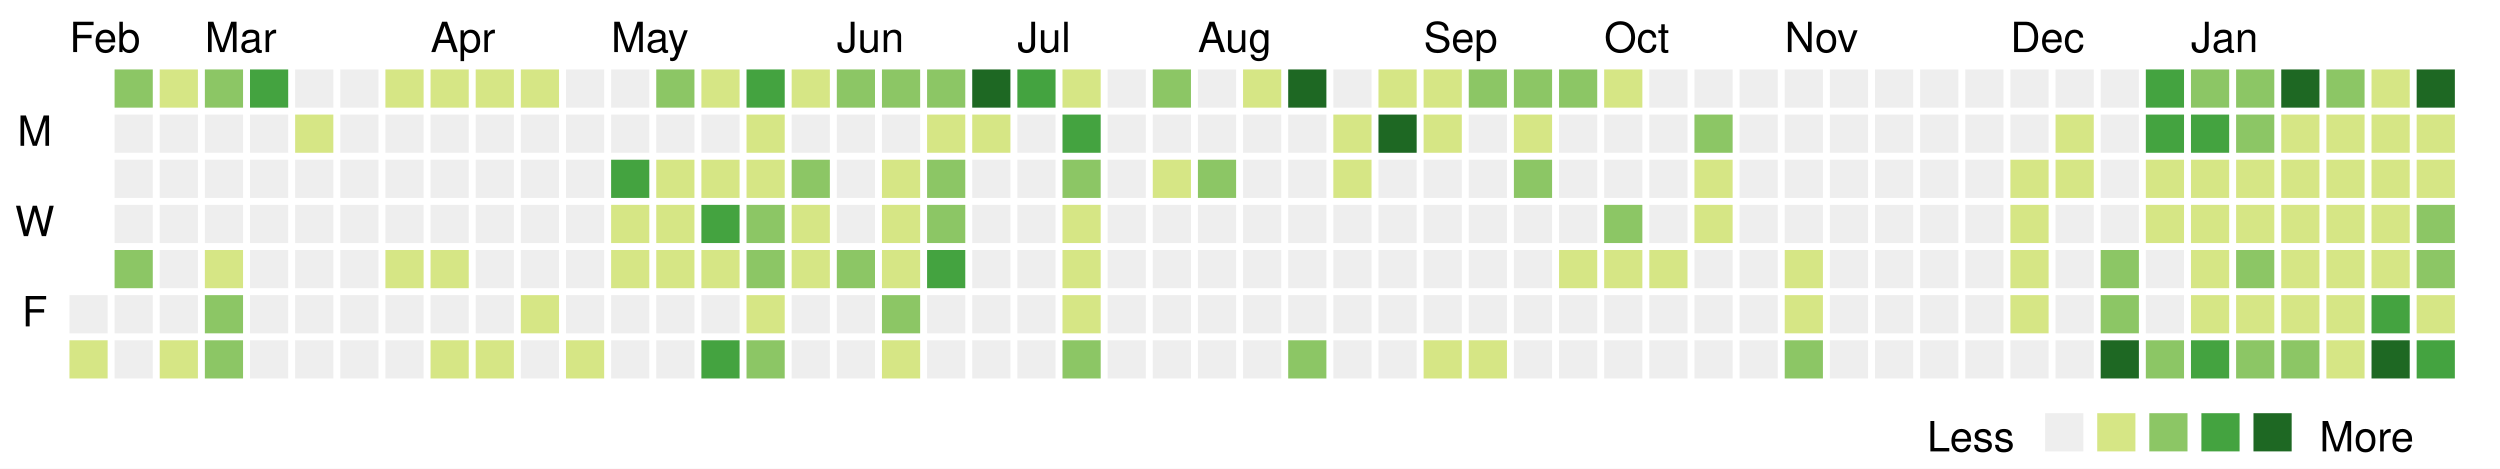
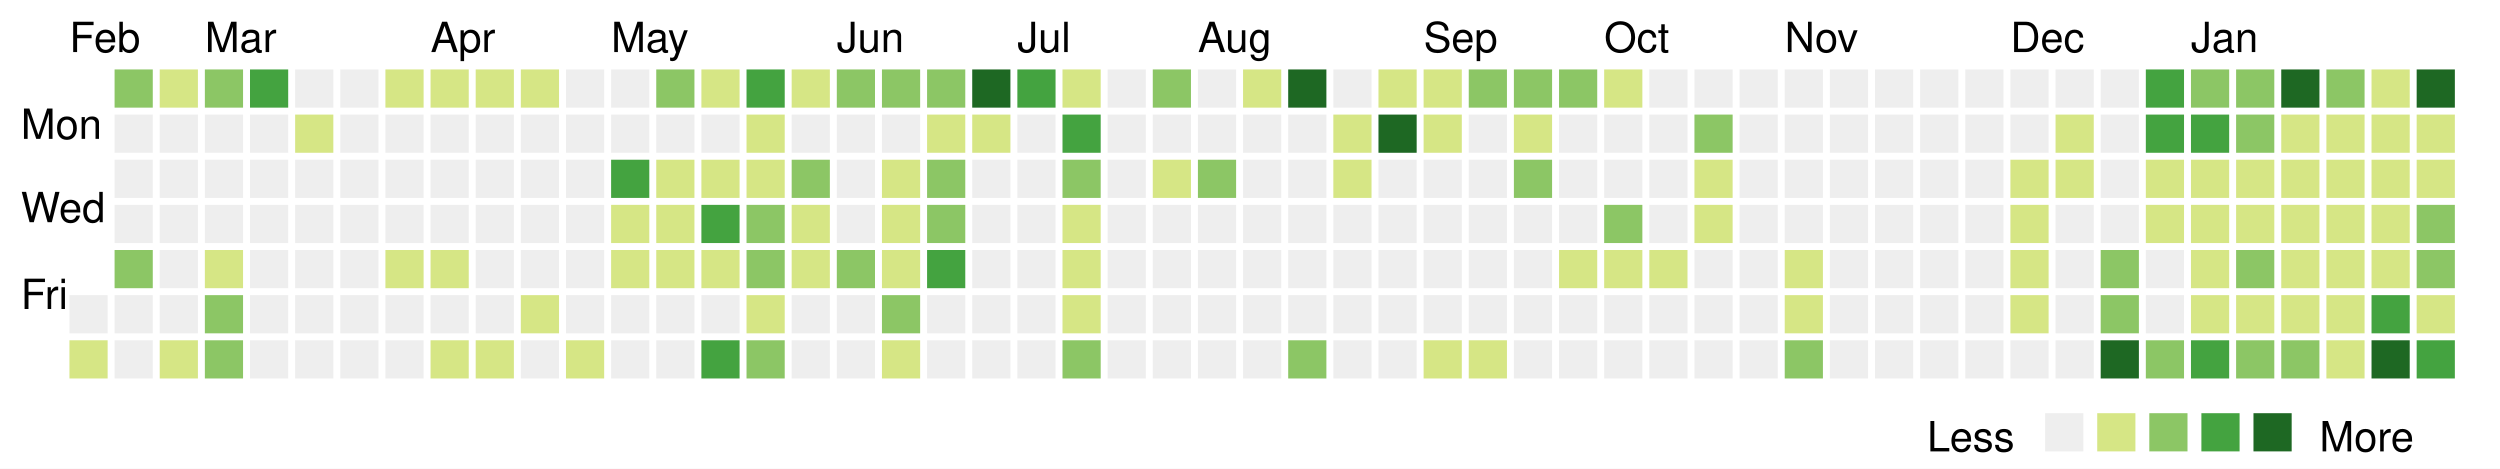
<svg xmlns="http://www.w3.org/2000/svg" width="720" height="135" class="js-calendar-graph-svg">
  <rect x="0" y="0" width="720" height="135" fill="white" stroke="none" />
  <g transform="translate(20, 20)">
    <g transform="translate(0, 0)">
      <rect class="day" width="11" height="11" y="65" fill="#eeeeee" data-count="0" data-date="2015-02-13" />
      <rect class="day" width="11" height="11" y="78" fill="#d6e685" data-count="9" data-date="2015-02-14" />
    </g>
    <g transform="translate(13, 0)">
      <rect class="day" width="11" height="11" y="0" fill="#8cc665" data-count="10" data-date="2015-02-15" />
      <rect class="day" width="11" height="11" y="13" fill="#eeeeee" data-count="0" data-date="2015-02-16" />
      <rect class="day" width="11" height="11" y="26" fill="#eeeeee" data-count="0" data-date="2015-02-17" />
      <rect class="day" width="11" height="11" y="39" fill="#eeeeee" data-count="0" data-date="2015-02-18" />
      <rect class="day" width="11" height="11" y="52" fill="#8cc665" data-count="10" data-date="2015-02-19" />
      <rect class="day" width="11" height="11" y="65" fill="#eeeeee" data-count="0" data-date="2015-02-20" />
      <rect class="day" width="11" height="11" y="78" fill="#eeeeee" data-count="0" data-date="2015-02-21" />
    </g>
    <g transform="translate(26, 0)">
      <rect class="day" width="11" height="11" y="0" fill="#d6e685" data-count="6" data-date="2015-02-22" />
      <rect class="day" width="11" height="11" y="13" fill="#eeeeee" data-count="0" data-date="2015-02-23" />
      <rect class="day" width="11" height="11" y="26" fill="#eeeeee" data-count="0" data-date="2015-02-24" />
      <rect class="day" width="11" height="11" y="39" fill="#eeeeee" data-count="0" data-date="2015-02-25" />
      <rect class="day" width="11" height="11" y="52" fill="#eeeeee" data-count="0" data-date="2015-02-26" />
      <rect class="day" width="11" height="11" y="65" fill="#eeeeee" data-count="0" data-date="2015-02-27" />
      <rect class="day" width="11" height="11" y="78" fill="#d6e685" data-count="5" data-date="2015-02-28" />
    </g>
    <g transform="translate(39, 0)">
      <rect class="day" width="11" height="11" y="0" fill="#8cc665" data-count="16" data-date="2015-03-01" />
      <rect class="day" width="11" height="11" y="13" fill="#eeeeee" data-count="0" data-date="2015-03-02" />
      <rect class="day" width="11" height="11" y="26" fill="#eeeeee" data-count="0" data-date="2015-03-03" />
      <rect class="day" width="11" height="11" y="39" fill="#eeeeee" data-count="0" data-date="2015-03-04" />
      <rect class="day" width="11" height="11" y="52" fill="#d6e685" data-count="5" data-date="2015-03-05" />
      <rect class="day" width="11" height="11" y="65" fill="#8cc665" data-count="11" data-date="2015-03-06" />
      <rect class="day" width="11" height="11" y="78" fill="#8cc665" data-count="11" data-date="2015-03-07" />
    </g>
    <g transform="translate(52, 0)">
      <rect class="day" width="11" height="11" y="0" fill="#44a340" data-count="25" data-date="2015-03-08" />
      <rect class="day" width="11" height="11" y="13" fill="#eeeeee" data-count="0" data-date="2015-03-09" />
      <rect class="day" width="11" height="11" y="26" fill="#eeeeee" data-count="0" data-date="2015-03-10" />
      <rect class="day" width="11" height="11" y="39" fill="#eeeeee" data-count="0" data-date="2015-03-11" />
      <rect class="day" width="11" height="11" y="52" fill="#eeeeee" data-count="0" data-date="2015-03-12" />
      <rect class="day" width="11" height="11" y="65" fill="#eeeeee" data-count="0" data-date="2015-03-13" />
      <rect class="day" width="11" height="11" y="78" fill="#eeeeee" data-count="0" data-date="2015-03-14" />
    </g>
    <g transform="translate(65, 0)">
      <rect class="day" width="11" height="11" y="0" fill="#eeeeee" data-count="0" data-date="2015-03-15" />
      <rect class="day" width="11" height="11" y="13" fill="#d6e685" data-count="1" data-date="2015-03-16" />
      <rect class="day" width="11" height="11" y="26" fill="#eeeeee" data-count="0" data-date="2015-03-17" />
      <rect class="day" width="11" height="11" y="39" fill="#eeeeee" data-count="0" data-date="2015-03-18" />
      <rect class="day" width="11" height="11" y="52" fill="#eeeeee" data-count="0" data-date="2015-03-19" />
      <rect class="day" width="11" height="11" y="65" fill="#eeeeee" data-count="0" data-date="2015-03-20" />
      <rect class="day" width="11" height="11" y="78" fill="#eeeeee" data-count="0" data-date="2015-03-21" />
    </g>
    <g transform="translate(78, 0)">
      <rect class="day" width="11" height="11" y="0" fill="#eeeeee" data-count="0" data-date="2015-03-22" />
      <rect class="day" width="11" height="11" y="13" fill="#eeeeee" data-count="0" data-date="2015-03-23" />
      <rect class="day" width="11" height="11" y="26" fill="#eeeeee" data-count="0" data-date="2015-03-24" />
      <rect class="day" width="11" height="11" y="39" fill="#eeeeee" data-count="0" data-date="2015-03-25" />
      <rect class="day" width="11" height="11" y="52" fill="#eeeeee" data-count="0" data-date="2015-03-26" />
      <rect class="day" width="11" height="11" y="65" fill="#eeeeee" data-count="0" data-date="2015-03-27" />
      <rect class="day" width="11" height="11" y="78" fill="#eeeeee" data-count="0" data-date="2015-03-28" />
    </g>
    <g transform="translate(91, 0)">
      <rect class="day" width="11" height="11" y="0" fill="#d6e685" data-count="1" data-date="2015-03-29" />
      <rect class="day" width="11" height="11" y="13" fill="#eeeeee" data-count="0" data-date="2015-03-30" />
      <rect class="day" width="11" height="11" y="26" fill="#eeeeee" data-count="0" data-date="2015-03-31" />
      <rect class="day" width="11" height="11" y="39" fill="#eeeeee" data-count="0" data-date="2015-04-01" />
      <rect class="day" width="11" height="11" y="52" fill="#d6e685" data-count="1" data-date="2015-04-02" />
      <rect class="day" width="11" height="11" y="65" fill="#eeeeee" data-count="0" data-date="2015-04-03" />
      <rect class="day" width="11" height="11" y="78" fill="#eeeeee" data-count="0" data-date="2015-04-04" />
    </g>
    <g transform="translate(104, 0)">
      <rect class="day" width="11" height="11" y="0" fill="#d6e685" data-count="1" data-date="2015-04-05" />
      <rect class="day" width="11" height="11" y="13" fill="#eeeeee" data-count="0" data-date="2015-04-06" />
      <rect class="day" width="11" height="11" y="26" fill="#eeeeee" data-count="0" data-date="2015-04-07" />
      <rect class="day" width="11" height="11" y="39" fill="#eeeeee" data-count="0" data-date="2015-04-08" />
      <rect class="day" width="11" height="11" y="52" fill="#d6e685" data-count="1" data-date="2015-04-09" />
      <rect class="day" width="11" height="11" y="65" fill="#eeeeee" data-count="0" data-date="2015-04-10" />
      <rect class="day" width="11" height="11" y="78" fill="#d6e685" data-count="7" data-date="2015-04-11" />
    </g>
    <g transform="translate(117, 0)">
      <rect class="day" width="11" height="11" y="0" fill="#d6e685" data-count="4" data-date="2015-04-12" />
      <rect class="day" width="11" height="11" y="13" fill="#eeeeee" data-count="0" data-date="2015-04-13" />
      <rect class="day" width="11" height="11" y="26" fill="#eeeeee" data-count="0" data-date="2015-04-14" />
      <rect class="day" width="11" height="11" y="39" fill="#eeeeee" data-count="0" data-date="2015-04-15" />
      <rect class="day" width="11" height="11" y="52" fill="#eeeeee" data-count="0" data-date="2015-04-16" />
      <rect class="day" width="11" height="11" y="65" fill="#eeeeee" data-count="0" data-date="2015-04-17" />
      <rect class="day" width="11" height="11" y="78" fill="#d6e685" data-count="4" data-date="2015-04-18" />
    </g>
    <g transform="translate(130, 0)">
      <rect class="day" width="11" height="11" y="0" fill="#d6e685" data-count="5" data-date="2015-04-19" />
      <rect class="day" width="11" height="11" y="13" fill="#eeeeee" data-count="0" data-date="2015-04-20" />
      <rect class="day" width="11" height="11" y="26" fill="#eeeeee" data-count="0" data-date="2015-04-21" />
      <rect class="day" width="11" height="11" y="39" fill="#eeeeee" data-count="0" data-date="2015-04-22" />
      <rect class="day" width="11" height="11" y="52" fill="#eeeeee" data-count="0" data-date="2015-04-23" />
      <rect class="day" width="11" height="11" y="65" fill="#d6e685" data-count="1" data-date="2015-04-24" />
      <rect class="day" width="11" height="11" y="78" fill="#eeeeee" data-count="0" data-date="2015-04-25" />
    </g>
    <g transform="translate(143, 0)">
      <rect class="day" width="11" height="11" y="0" fill="#eeeeee" data-count="0" data-date="2015-04-26" />
      <rect class="day" width="11" height="11" y="13" fill="#eeeeee" data-count="0" data-date="2015-04-27" />
      <rect class="day" width="11" height="11" y="26" fill="#eeeeee" data-count="0" data-date="2015-04-28" />
      <rect class="day" width="11" height="11" y="39" fill="#eeeeee" data-count="0" data-date="2015-04-29" />
      <rect class="day" width="11" height="11" y="52" fill="#eeeeee" data-count="0" data-date="2015-04-30" />
      <rect class="day" width="11" height="11" y="65" fill="#eeeeee" data-count="0" data-date="2015-05-01" />
      <rect class="day" width="11" height="11" y="78" fill="#d6e685" data-count="1" data-date="2015-05-02" />
    </g>
    <g transform="translate(156, 0)">
      <rect class="day" width="11" height="11" y="0" fill="#eeeeee" data-count="0" data-date="2015-05-03" />
      <rect class="day" width="11" height="11" y="13" fill="#eeeeee" data-count="0" data-date="2015-05-04" />
      <rect class="day" width="11" height="11" y="26" fill="#44a340" data-count="20" data-date="2015-05-05" />
      <rect class="day" width="11" height="11" y="39" fill="#d6e685" data-count="7" data-date="2015-05-06" />
      <rect class="day" width="11" height="11" y="52" fill="#d6e685" data-count="8" data-date="2015-05-07" />
      <rect class="day" width="11" height="11" y="65" fill="#eeeeee" data-count="0" data-date="2015-05-08" />
      <rect class="day" width="11" height="11" y="78" fill="#eeeeee" data-count="0" data-date="2015-05-09" />
    </g>
    <g transform="translate(169, 0)">
      <rect class="day" width="11" height="11" y="0" fill="#8cc665" data-count="10" data-date="2015-05-10" />
      <rect class="day" width="11" height="11" y="13" fill="#eeeeee" data-count="0" data-date="2015-05-11" />
      <rect class="day" width="11" height="11" y="26" fill="#d6e685" data-count="1" data-date="2015-05-12" />
      <rect class="day" width="11" height="11" y="39" fill="#d6e685" data-count="6" data-date="2015-05-13" />
      <rect class="day" width="11" height="11" y="52" fill="#d6e685" data-count="9" data-date="2015-05-14" />
      <rect class="day" width="11" height="11" y="65" fill="#eeeeee" data-count="0" data-date="2015-05-15" />
      <rect class="day" width="11" height="11" y="78" fill="#eeeeee" data-count="0" data-date="2015-05-16" />
    </g>
    <g transform="translate(182, 0)">
      <rect class="day" width="11" height="11" y="0" fill="#d6e685" data-count="1" data-date="2015-05-17" />
      <rect class="day" width="11" height="11" y="13" fill="#eeeeee" data-count="0" data-date="2015-05-18" />
      <rect class="day" width="11" height="11" y="26" fill="#d6e685" data-count="1" data-date="2015-05-19" />
      <rect class="day" width="11" height="11" y="39" fill="#44a340" data-count="22" data-date="2015-05-20" />
      <rect class="day" width="11" height="11" y="52" fill="#d6e685" data-count="9" data-date="2015-05-21" />
      <rect class="day" width="11" height="11" y="65" fill="#eeeeee" data-count="0" data-date="2015-05-22" />
      <rect class="day" width="11" height="11" y="78" fill="#44a340" data-count="19" data-date="2015-05-23" />
    </g>
    <g transform="translate(195, 0)">
      <rect class="day" width="11" height="11" y="0" fill="#44a340" data-count="27" data-date="2015-05-24" />
      <rect class="day" width="11" height="11" y="13" fill="#d6e685" data-count="8" data-date="2015-05-25" />
      <rect class="day" width="11" height="11" y="26" fill="#d6e685" data-count="7" data-date="2015-05-26" />
      <rect class="day" width="11" height="11" y="39" fill="#8cc665" data-count="14" data-date="2015-05-27" />
      <rect class="day" width="11" height="11" y="52" fill="#8cc665" data-count="18" data-date="2015-05-28" />
      <rect class="day" width="11" height="11" y="65" fill="#d6e685" data-count="6" data-date="2015-05-29" />
      <rect class="day" width="11" height="11" y="78" fill="#8cc665" data-count="14" data-date="2015-05-30" />
    </g>
    <g transform="translate(208, 0)">
      <rect class="day" width="11" height="11" y="0" fill="#d6e685" data-count="4" data-date="2015-05-31" />
      <rect class="day" width="11" height="11" y="13" fill="#eeeeee" data-count="0" data-date="2015-06-01" />
      <rect class="day" width="11" height="11" y="26" fill="#8cc665" data-count="18" data-date="2015-06-02" />
      <rect class="day" width="11" height="11" y="39" fill="#d6e685" data-count="4" data-date="2015-06-03" />
      <rect class="day" width="11" height="11" y="52" fill="#d6e685" data-count="1" data-date="2015-06-04" />
      <rect class="day" width="11" height="11" y="65" fill="#eeeeee" data-count="0" data-date="2015-06-05" />
      <rect class="day" width="11" height="11" y="78" fill="#eeeeee" data-count="0" data-date="2015-06-06" />
    </g>
    <g transform="translate(221, 0)">
      <rect class="day" width="11" height="11" y="0" fill="#8cc665" data-count="16" data-date="2015-06-07" />
      <rect class="day" width="11" height="11" y="13" fill="#eeeeee" data-count="0" data-date="2015-06-08" />
      <rect class="day" width="11" height="11" y="26" fill="#eeeeee" data-count="0" data-date="2015-06-09" />
      <rect class="day" width="11" height="11" y="39" fill="#eeeeee" data-count="0" data-date="2015-06-10" />
      <rect class="day" width="11" height="11" y="52" fill="#8cc665" data-count="10" data-date="2015-06-11" />
      <rect class="day" width="11" height="11" y="65" fill="#eeeeee" data-count="0" data-date="2015-06-12" />
      <rect class="day" width="11" height="11" y="78" fill="#eeeeee" data-count="0" data-date="2015-06-13" />
    </g>
    <g transform="translate(234, 0)">
      <rect class="day" width="11" height="11" y="0" fill="#8cc665" data-count="13" data-date="2015-06-14" />
      <rect class="day" width="11" height="11" y="13" fill="#eeeeee" data-count="0" data-date="2015-06-15" />
      <rect class="day" width="11" height="11" y="26" fill="#d6e685" data-count="3" data-date="2015-06-16" />
      <rect class="day" width="11" height="11" y="39" fill="#d6e685" data-count="7" data-date="2015-06-17" />
      <rect class="day" width="11" height="11" y="52" fill="#d6e685" data-count="8" data-date="2015-06-18" />
      <rect class="day" width="11" height="11" y="65" fill="#8cc665" data-count="17" data-date="2015-06-19" />
      <rect class="day" width="11" height="11" y="78" fill="#d6e685" data-count="8" data-date="2015-06-20" />
    </g>
    <g transform="translate(247, 0)">
      <rect class="day" width="11" height="11" y="0" fill="#8cc665" data-count="12" data-date="2015-06-21" />
      <rect class="day" width="11" height="11" y="13" fill="#d6e685" data-count="9" data-date="2015-06-22" />
      <rect class="day" width="11" height="11" y="26" fill="#8cc665" data-count="10" data-date="2015-06-23" />
      <rect class="day" width="11" height="11" y="39" fill="#8cc665" data-count="13" data-date="2015-06-24" />
      <rect class="day" width="11" height="11" y="52" fill="#44a340" data-count="20" data-date="2015-06-25" />
      <rect class="day" width="11" height="11" y="65" fill="#eeeeee" data-count="0" data-date="2015-06-26" />
      <rect class="day" width="11" height="11" y="78" fill="#eeeeee" data-count="0" data-date="2015-06-27" />
    </g>
    <g transform="translate(260, 0)">
      <rect class="day" width="11" height="11" y="0" fill="#1e6823" data-count="39" data-date="2015-06-28" />
      <rect class="day" width="11" height="11" y="13" fill="#d6e685" data-count="4" data-date="2015-06-29" />
      <rect class="day" width="11" height="11" y="26" fill="#eeeeee" data-count="0" data-date="2015-06-30" />
      <rect class="day" width="11" height="11" y="39" fill="#eeeeee" data-count="0" data-date="2015-07-01" />
      <rect class="day" width="11" height="11" y="52" fill="#eeeeee" data-count="0" data-date="2015-07-02" />
      <rect class="day" width="11" height="11" y="65" fill="#eeeeee" data-count="0" data-date="2015-07-03" />
      <rect class="day" width="11" height="11" y="78" fill="#eeeeee" data-count="0" data-date="2015-07-04" />
    </g>
    <g transform="translate(273, 0)">
      <rect class="day" width="11" height="11" y="0" fill="#44a340" data-count="22" data-date="2015-07-05" />
      <rect class="day" width="11" height="11" y="13" fill="#eeeeee" data-count="0" data-date="2015-07-06" />
      <rect class="day" width="11" height="11" y="26" fill="#eeeeee" data-count="0" data-date="2015-07-07" />
      <rect class="day" width="11" height="11" y="39" fill="#eeeeee" data-count="0" data-date="2015-07-08" />
      <rect class="day" width="11" height="11" y="52" fill="#eeeeee" data-count="0" data-date="2015-07-09" />
      <rect class="day" width="11" height="11" y="65" fill="#eeeeee" data-count="0" data-date="2015-07-10" />
      <rect class="day" width="11" height="11" y="78" fill="#eeeeee" data-count="0" data-date="2015-07-11" />
    </g>
    <g transform="translate(286, 0)">
      <rect class="day" width="11" height="11" y="0" fill="#d6e685" data-count="5" data-date="2015-07-12" />
      <rect class="day" width="11" height="11" y="13" fill="#44a340" data-count="26" data-date="2015-07-13" />
      <rect class="day" width="11" height="11" y="26" fill="#8cc665" data-count="15" data-date="2015-07-14" />
      <rect class="day" width="11" height="11" y="39" fill="#d6e685" data-count="3" data-date="2015-07-15" />
      <rect class="day" width="11" height="11" y="52" fill="#d6e685" data-count="4" data-date="2015-07-16" />
      <rect class="day" width="11" height="11" y="65" fill="#d6e685" data-count="4" data-date="2015-07-17" />
      <rect class="day" width="11" height="11" y="78" fill="#8cc665" data-count="10" data-date="2015-07-18" />
    </g>
    <g transform="translate(299, 0)">
      <rect class="day" width="11" height="11" y="0" fill="#eeeeee" data-count="0" data-date="2015-07-19" />
      <rect class="day" width="11" height="11" y="13" fill="#eeeeee" data-count="0" data-date="2015-07-20" />
      <rect class="day" width="11" height="11" y="26" fill="#eeeeee" data-count="0" data-date="2015-07-21" />
      <rect class="day" width="11" height="11" y="39" fill="#eeeeee" data-count="0" data-date="2015-07-22" />
      <rect class="day" width="11" height="11" y="52" fill="#eeeeee" data-count="0" data-date="2015-07-23" />
      <rect class="day" width="11" height="11" y="65" fill="#eeeeee" data-count="0" data-date="2015-07-24" />
      <rect class="day" width="11" height="11" y="78" fill="#eeeeee" data-count="0" data-date="2015-07-25" />
    </g>
    <g transform="translate(312, 0)">
      <rect class="day" width="11" height="11" y="0" fill="#8cc665" data-count="11" data-date="2015-07-26" />
      <rect class="day" width="11" height="11" y="13" fill="#eeeeee" data-count="0" data-date="2015-07-27" />
      <rect class="day" width="11" height="11" y="26" fill="#d6e685" data-count="4" data-date="2015-07-28" />
      <rect class="day" width="11" height="11" y="39" fill="#eeeeee" data-count="0" data-date="2015-07-29" />
      <rect class="day" width="11" height="11" y="52" fill="#eeeeee" data-count="0" data-date="2015-07-30" />
      <rect class="day" width="11" height="11" y="65" fill="#eeeeee" data-count="0" data-date="2015-07-31" />
      <rect class="day" width="11" height="11" y="78" fill="#eeeeee" data-count="0" data-date="2015-08-01" />
    </g>
    <g transform="translate(325, 0)">
      <rect class="day" width="11" height="11" y="0" fill="#eeeeee" data-count="0" data-date="2015-08-02" />
      <rect class="day" width="11" height="11" y="13" fill="#eeeeee" data-count="0" data-date="2015-08-03" />
      <rect class="day" width="11" height="11" y="26" fill="#8cc665" data-count="11" data-date="2015-08-04" />
      <rect class="day" width="11" height="11" y="39" fill="#eeeeee" data-count="0" data-date="2015-08-05" />
      <rect class="day" width="11" height="11" y="52" fill="#eeeeee" data-count="0" data-date="2015-08-06" />
      <rect class="day" width="11" height="11" y="65" fill="#eeeeee" data-count="0" data-date="2015-08-07" />
      <rect class="day" width="11" height="11" y="78" fill="#eeeeee" data-count="0" data-date="2015-08-08" />
    </g>
    <g transform="translate(338, 0)">
      <rect class="day" width="11" height="11" y="0" fill="#d6e685" data-count="8" data-date="2015-08-09" />
      <rect class="day" width="11" height="11" y="13" fill="#eeeeee" data-count="0" data-date="2015-08-10" />
      <rect class="day" width="11" height="11" y="26" fill="#eeeeee" data-count="0" data-date="2015-08-11" />
      <rect class="day" width="11" height="11" y="39" fill="#eeeeee" data-count="0" data-date="2015-08-12" />
      <rect class="day" width="11" height="11" y="52" fill="#eeeeee" data-count="0" data-date="2015-08-13" />
      <rect class="day" width="11" height="11" y="65" fill="#eeeeee" data-count="0" data-date="2015-08-14" />
      <rect class="day" width="11" height="11" y="78" fill="#eeeeee" data-count="0" data-date="2015-08-15" />
    </g>
    <g transform="translate(351, 0)">
      <rect class="day" width="11" height="11" y="0" fill="#1e6823" data-count="34" data-date="2015-08-16" />
      <rect class="day" width="11" height="11" y="13" fill="#eeeeee" data-count="0" data-date="2015-08-17" />
      <rect class="day" width="11" height="11" y="26" fill="#eeeeee" data-count="0" data-date="2015-08-18" />
      <rect class="day" width="11" height="11" y="39" fill="#eeeeee" data-count="0" data-date="2015-08-19" />
      <rect class="day" width="11" height="11" y="52" fill="#eeeeee" data-count="0" data-date="2015-08-20" />
      <rect class="day" width="11" height="11" y="65" fill="#eeeeee" data-count="0" data-date="2015-08-21" />
      <rect class="day" width="11" height="11" y="78" fill="#8cc665" data-count="14" data-date="2015-08-22" />
    </g>
    <g transform="translate(364, 0)">
      <rect class="day" width="11" height="11" y="0" fill="#eeeeee" data-count="0" data-date="2015-08-23" />
      <rect class="day" width="11" height="11" y="13" fill="#d6e685" data-count="3" data-date="2015-08-24" />
      <rect class="day" width="11" height="11" y="26" fill="#d6e685" data-count="6" data-date="2015-08-25" />
      <rect class="day" width="11" height="11" y="39" fill="#eeeeee" data-count="0" data-date="2015-08-26" />
      <rect class="day" width="11" height="11" y="52" fill="#eeeeee" data-count="0" data-date="2015-08-27" />
      <rect class="day" width="11" height="11" y="65" fill="#eeeeee" data-count="0" data-date="2015-08-28" />
      <rect class="day" width="11" height="11" y="78" fill="#eeeeee" data-count="0" data-date="2015-08-29" />
    </g>
    <g transform="translate(377, 0)">
      <rect class="day" width="11" height="11" y="0" fill="#d6e685" data-count="5" data-date="2015-08-30" />
      <rect class="day" width="11" height="11" y="13" fill="#1e6823" data-count="38" data-date="2015-08-31" />
      <rect class="day" width="11" height="11" y="26" fill="#eeeeee" data-count="0" data-date="2015-09-01" />
      <rect class="day" width="11" height="11" y="39" fill="#eeeeee" data-count="0" data-date="2015-09-02" />
      <rect class="day" width="11" height="11" y="52" fill="#eeeeee" data-count="0" data-date="2015-09-03" />
      <rect class="day" width="11" height="11" y="65" fill="#eeeeee" data-count="0" data-date="2015-09-04" />
      <rect class="day" width="11" height="11" y="78" fill="#eeeeee" data-count="0" data-date="2015-09-05" />
    </g>
    <g transform="translate(390, 0)">
      <rect class="day" width="11" height="11" y="0" fill="#d6e685" data-count="7" data-date="2015-09-06" />
      <rect class="day" width="11" height="11" y="13" fill="#d6e685" data-count="2" data-date="2015-09-07" />
      <rect class="day" width="11" height="11" y="26" fill="#eeeeee" data-count="0" data-date="2015-09-08" />
      <rect class="day" width="11" height="11" y="39" fill="#eeeeee" data-count="0" data-date="2015-09-09" />
      <rect class="day" width="11" height="11" y="52" fill="#eeeeee" data-count="0" data-date="2015-09-10" />
      <rect class="day" width="11" height="11" y="65" fill="#eeeeee" data-count="0" data-date="2015-09-11" />
      <rect class="day" width="11" height="11" y="78" fill="#d6e685" data-count="7" data-date="2015-09-12" />
    </g>
    <g transform="translate(403, 0)">
      <rect class="day" width="11" height="11" y="0" fill="#8cc665" data-count="13" data-date="2015-09-13" />
      <rect class="day" width="11" height="11" y="13" fill="#eeeeee" data-count="0" data-date="2015-09-14" />
      <rect class="day" width="11" height="11" y="26" fill="#eeeeee" data-count="0" data-date="2015-09-15" />
      <rect class="day" width="11" height="11" y="39" fill="#eeeeee" data-count="0" data-date="2015-09-16" />
      <rect class="day" width="11" height="11" y="52" fill="#eeeeee" data-count="0" data-date="2015-09-17" />
      <rect class="day" width="11" height="11" y="65" fill="#eeeeee" data-count="0" data-date="2015-09-18" />
      <rect class="day" width="11" height="11" y="78" fill="#d6e685" data-count="6" data-date="2015-09-19" />
    </g>
    <g transform="translate(416, 0)">
      <rect class="day" width="11" height="11" y="0" fill="#8cc665" data-count="13" data-date="2015-09-20" />
      <rect class="day" width="11" height="11" y="13" fill="#d6e685" data-count="9" data-date="2015-09-21" />
      <rect class="day" width="11" height="11" y="26" fill="#8cc665" data-count="15" data-date="2015-09-22" />
      <rect class="day" width="11" height="11" y="39" fill="#eeeeee" data-count="0" data-date="2015-09-23" />
      <rect class="day" width="11" height="11" y="52" fill="#eeeeee" data-count="0" data-date="2015-09-24" />
      <rect class="day" width="11" height="11" y="65" fill="#eeeeee" data-count="0" data-date="2015-09-25" />
      <rect class="day" width="11" height="11" y="78" fill="#eeeeee" data-count="0" data-date="2015-09-26" />
    </g>
    <g transform="translate(429, 0)">
      <rect class="day" width="11" height="11" y="0" fill="#8cc665" data-count="10" data-date="2015-09-27" />
      <rect class="day" width="11" height="11" y="13" fill="#eeeeee" data-count="0" data-date="2015-09-28" />
      <rect class="day" width="11" height="11" y="26" fill="#eeeeee" data-count="0" data-date="2015-09-29" />
      <rect class="day" width="11" height="11" y="39" fill="#eeeeee" data-count="0" data-date="2015-09-30" />
      <rect class="day" width="11" height="11" y="52" fill="#d6e685" data-count="1" data-date="2015-10-01" />
      <rect class="day" width="11" height="11" y="65" fill="#eeeeee" data-count="0" data-date="2015-10-02" />
      <rect class="day" width="11" height="11" y="78" fill="#eeeeee" data-count="0" data-date="2015-10-03" />
    </g>
    <g transform="translate(442, 0)">
      <rect class="day" width="11" height="11" y="0" fill="#d6e685" data-count="2" data-date="2015-10-04" />
      <rect class="day" width="11" height="11" y="13" fill="#eeeeee" data-count="0" data-date="2015-10-05" />
      <rect class="day" width="11" height="11" y="26" fill="#eeeeee" data-count="0" data-date="2015-10-06" />
      <rect class="day" width="11" height="11" y="39" fill="#8cc665" data-count="13" data-date="2015-10-07" />
      <rect class="day" width="11" height="11" y="52" fill="#d6e685" data-count="4" data-date="2015-10-08" />
      <rect class="day" width="11" height="11" y="65" fill="#eeeeee" data-count="0" data-date="2015-10-09" />
      <rect class="day" width="11" height="11" y="78" fill="#eeeeee" data-count="0" data-date="2015-10-10" />
    </g>
    <g transform="translate(455, 0)">
      <rect class="day" width="11" height="11" y="0" fill="#eeeeee" data-count="0" data-date="2015-10-11" />
      <rect class="day" width="11" height="11" y="13" fill="#eeeeee" data-count="0" data-date="2015-10-12" />
      <rect class="day" width="11" height="11" y="26" fill="#eeeeee" data-count="0" data-date="2015-10-13" />
      <rect class="day" width="11" height="11" y="39" fill="#eeeeee" data-count="0" data-date="2015-10-14" />
      <rect class="day" width="11" height="11" y="52" fill="#d6e685" data-count="1" data-date="2015-10-15" />
      <rect class="day" width="11" height="11" y="65" fill="#eeeeee" data-count="0" data-date="2015-10-16" />
      <rect class="day" width="11" height="11" y="78" fill="#eeeeee" data-count="0" data-date="2015-10-17" />
    </g>
    <g transform="translate(468, 0)">
      <rect class="day" width="11" height="11" y="0" fill="#eeeeee" data-count="0" data-date="2015-10-18" />
      <rect class="day" width="11" height="11" y="13" fill="#8cc665" data-count="10" data-date="2015-10-19" />
      <rect class="day" width="11" height="11" y="26" fill="#d6e685" data-count="3" data-date="2015-10-20" />
      <rect class="day" width="11" height="11" y="39" fill="#d6e685" data-count="4" data-date="2015-10-21" />
      <rect class="day" width="11" height="11" y="52" fill="#eeeeee" data-count="0" data-date="2015-10-22" />
      <rect class="day" width="11" height="11" y="65" fill="#eeeeee" data-count="0" data-date="2015-10-23" />
      <rect class="day" width="11" height="11" y="78" fill="#eeeeee" data-count="0" data-date="2015-10-24" />
    </g>
    <g transform="translate(481, 0)">
      <rect class="day" width="11" height="11" y="0" fill="#eeeeee" data-count="0" data-date="2015-10-25" />
      <rect class="day" width="11" height="11" y="13" fill="#eeeeee" data-count="0" data-date="2015-10-26" />
      <rect class="day" width="11" height="11" y="26" fill="#eeeeee" data-count="0" data-date="2015-10-27" />
      <rect class="day" width="11" height="11" y="39" fill="#eeeeee" data-count="0" data-date="2015-10-28" />
      <rect class="day" width="11" height="11" y="52" fill="#eeeeee" data-count="0" data-date="2015-10-29" />
      <rect class="day" width="11" height="11" y="65" fill="#eeeeee" data-count="0" data-date="2015-10-30" />
      <rect class="day" width="11" height="11" y="78" fill="#eeeeee" data-count="0" data-date="2015-10-31" />
    </g>
    <g transform="translate(494, 0)">
      <rect class="day" width="11" height="11" y="0" fill="#eeeeee" data-count="0" data-date="2015-11-01" />
      <rect class="day" width="11" height="11" y="13" fill="#eeeeee" data-count="0" data-date="2015-11-02" />
      <rect class="day" width="11" height="11" y="26" fill="#eeeeee" data-count="0" data-date="2015-11-03" />
      <rect class="day" width="11" height="11" y="39" fill="#eeeeee" data-count="0" data-date="2015-11-04" />
      <rect class="day" width="11" height="11" y="52" fill="#d6e685" data-count="4" data-date="2015-11-05" />
      <rect class="day" width="11" height="11" y="65" fill="#d6e685" data-count="9" data-date="2015-11-06" />
      <rect class="day" width="11" height="11" y="78" fill="#8cc665" data-count="10" data-date="2015-11-07" />
    </g>
    <g transform="translate(507, 0)">
      <rect class="day" width="11" height="11" y="0" fill="#eeeeee" data-count="0" data-date="2015-11-08" />
      <rect class="day" width="11" height="11" y="13" fill="#eeeeee" data-count="0" data-date="2015-11-09" />
      <rect class="day" width="11" height="11" y="26" fill="#eeeeee" data-count="0" data-date="2015-11-10" />
      <rect class="day" width="11" height="11" y="39" fill="#eeeeee" data-count="0" data-date="2015-11-11" />
      <rect class="day" width="11" height="11" y="52" fill="#eeeeee" data-count="0" data-date="2015-11-12" />
      <rect class="day" width="11" height="11" y="65" fill="#eeeeee" data-count="0" data-date="2015-11-13" />
      <rect class="day" width="11" height="11" y="78" fill="#eeeeee" data-count="0" data-date="2015-11-14" />
    </g>
    <g transform="translate(520, 0)">
      <rect class="day" width="11" height="11" y="0" fill="#eeeeee" data-count="0" data-date="2015-11-15" />
      <rect class="day" width="11" height="11" y="13" fill="#eeeeee" data-count="0" data-date="2015-11-16" />
      <rect class="day" width="11" height="11" y="26" fill="#eeeeee" data-count="0" data-date="2015-11-17" />
      <rect class="day" width="11" height="11" y="39" fill="#eeeeee" data-count="0" data-date="2015-11-18" />
      <rect class="day" width="11" height="11" y="52" fill="#eeeeee" data-count="0" data-date="2015-11-19" />
      <rect class="day" width="11" height="11" y="65" fill="#eeeeee" data-count="0" data-date="2015-11-20" />
      <rect class="day" width="11" height="11" y="78" fill="#eeeeee" data-count="0" data-date="2015-11-21" />
    </g>
    <g transform="translate(533, 0)">
      <rect class="day" width="11" height="11" y="0" fill="#eeeeee" data-count="0" data-date="2015-11-22" />
      <rect class="day" width="11" height="11" y="13" fill="#eeeeee" data-count="0" data-date="2015-11-23" />
      <rect class="day" width="11" height="11" y="26" fill="#eeeeee" data-count="0" data-date="2015-11-24" />
      <rect class="day" width="11" height="11" y="39" fill="#eeeeee" data-count="0" data-date="2015-11-25" />
      <rect class="day" width="11" height="11" y="52" fill="#eeeeee" data-count="0" data-date="2015-11-26" />
      <rect class="day" width="11" height="11" y="65" fill="#eeeeee" data-count="0" data-date="2015-11-27" />
      <rect class="day" width="11" height="11" y="78" fill="#eeeeee" data-count="0" data-date="2015-11-28" />
    </g>
    <g transform="translate(546, 0)">
      <rect class="day" width="11" height="11" y="0" fill="#eeeeee" data-count="0" data-date="2015-11-29" />
      <rect class="day" width="11" height="11" y="13" fill="#eeeeee" data-count="0" data-date="2015-11-30" />
      <rect class="day" width="11" height="11" y="26" fill="#eeeeee" data-count="0" data-date="2015-12-01" />
      <rect class="day" width="11" height="11" y="39" fill="#eeeeee" data-count="0" data-date="2015-12-02" />
      <rect class="day" width="11" height="11" y="52" fill="#eeeeee" data-count="0" data-date="2015-12-03" />
      <rect class="day" width="11" height="11" y="65" fill="#eeeeee" data-count="0" data-date="2015-12-04" />
      <rect class="day" width="11" height="11" y="78" fill="#eeeeee" data-count="0" data-date="2015-12-05" />
    </g>
    <g transform="translate(559, 0)">
      <rect class="day" width="11" height="11" y="0" fill="#eeeeee" data-count="0" data-date="2015-12-06" />
      <rect class="day" width="11" height="11" y="13" fill="#eeeeee" data-count="0" data-date="2015-12-07" />
      <rect class="day" width="11" height="11" y="26" fill="#d6e685" data-count="1" data-date="2015-12-08" />
      <rect class="day" width="11" height="11" y="39" fill="#d6e685" data-count="6" data-date="2015-12-09" />
      <rect class="day" width="11" height="11" y="52" fill="#d6e685" data-count="4" data-date="2015-12-10" />
      <rect class="day" width="11" height="11" y="65" fill="#d6e685" data-count="3" data-date="2015-12-11" />
      <rect class="day" width="11" height="11" y="78" fill="#eeeeee" data-count="0" data-date="2015-12-12" />
    </g>
    <g transform="translate(572, 0)">
      <rect class="day" width="11" height="11" y="0" fill="#eeeeee" data-count="0" data-date="2015-12-13" />
      <rect class="day" width="11" height="11" y="13" fill="#d6e685" data-count="1" data-date="2015-12-14" />
      <rect class="day" width="11" height="11" y="26" fill="#d6e685" data-count="1" data-date="2015-12-15" />
      <rect class="day" width="11" height="11" y="39" fill="#eeeeee" data-count="0" data-date="2015-12-16" />
      <rect class="day" width="11" height="11" y="52" fill="#eeeeee" data-count="0" data-date="2015-12-17" />
      <rect class="day" width="11" height="11" y="65" fill="#eeeeee" data-count="0" data-date="2015-12-18" />
      <rect class="day" width="11" height="11" y="78" fill="#eeeeee" data-count="0" data-date="2015-12-19" />
    </g>
    <g transform="translate(585, 0)">
      <rect class="day" width="11" height="11" y="0" fill="#eeeeee" data-count="0" data-date="2015-12-20" />
      <rect class="day" width="11" height="11" y="13" fill="#eeeeee" data-count="0" data-date="2015-12-21" />
      <rect class="day" width="11" height="11" y="26" fill="#eeeeee" data-count="0" data-date="2015-12-22" />
      <rect class="day" width="11" height="11" y="39" fill="#eeeeee" data-count="0" data-date="2015-12-23" />
      <rect class="day" width="11" height="11" y="52" fill="#8cc665" data-count="11" data-date="2015-12-24" />
      <rect class="day" width="11" height="11" y="65" fill="#8cc665" data-count="10" data-date="2015-12-25" />
      <rect class="day" width="11" height="11" y="78" fill="#1e6823" data-count="38" data-date="2015-12-26" />
    </g>
    <g transform="translate(598, 0)">
      <rect class="day" width="11" height="11" y="0" fill="#44a340" data-count="20" data-date="2015-12-27" />
      <rect class="day" width="11" height="11" y="13" fill="#44a340" data-count="25" data-date="2015-12-28" />
      <rect class="day" width="11" height="11" y="26" fill="#d6e685" data-count="8" data-date="2015-12-29" />
      <rect class="day" width="11" height="11" y="39" fill="#d6e685" data-count="6" data-date="2015-12-30" />
      <rect class="day" width="11" height="11" y="52" fill="#eeeeee" data-count="0" data-date="2015-12-31" />
      <rect class="day" width="11" height="11" y="65" fill="#eeeeee" data-count="0" data-date="2016-01-01" />
      <rect class="day" width="11" height="11" y="78" fill="#8cc665" data-count="18" data-date="2016-01-02" />
    </g>
    <g transform="translate(611, 0)">
      <rect class="day" width="11" height="11" y="0" fill="#8cc665" data-count="15" data-date="2016-01-03" />
      <rect class="day" width="11" height="11" y="13" fill="#44a340" data-count="21" data-date="2016-01-04" />
      <rect class="day" width="11" height="11" y="26" fill="#d6e685" data-count="1" data-date="2016-01-05" />
      <rect class="day" width="11" height="11" y="39" fill="#d6e685" data-count="1" data-date="2016-01-06" />
      <rect class="day" width="11" height="11" y="52" fill="#d6e685" data-count="7" data-date="2016-01-07" />
      <rect class="day" width="11" height="11" y="65" fill="#d6e685" data-count="6" data-date="2016-01-08" />
      <rect class="day" width="11" height="11" y="78" fill="#44a340" data-count="21" data-date="2016-01-09" />
    </g>
    <g transform="translate(624, 0)">
      <rect class="day" width="11" height="11" y="0" fill="#8cc665" data-count="12" data-date="2016-01-10" />
      <rect class="day" width="11" height="11" y="13" fill="#8cc665" data-count="13" data-date="2016-01-11" />
      <rect class="day" width="11" height="11" y="26" fill="#d6e685" data-count="7" data-date="2016-01-12" />
      <rect class="day" width="11" height="11" y="39" fill="#d6e685" data-count="7" data-date="2016-01-13" />
      <rect class="day" width="11" height="11" y="52" fill="#8cc665" data-count="10" data-date="2016-01-14" />
      <rect class="day" width="11" height="11" y="65" fill="#d6e685" data-count="1" data-date="2016-01-15" />
      <rect class="day" width="11" height="11" y="78" fill="#8cc665" data-count="15" data-date="2016-01-16" />
    </g>
    <g transform="translate(637, 0)">
      <rect class="day" width="11" height="11" y="0" fill="#1e6823" data-count="29" data-date="2016-01-17" />
      <rect class="day" width="11" height="11" y="13" fill="#d6e685" data-count="3" data-date="2016-01-18" />
      <rect class="day" width="11" height="11" y="26" fill="#d6e685" data-count="3" data-date="2016-01-19" />
      <rect class="day" width="11" height="11" y="39" fill="#d6e685" data-count="2" data-date="2016-01-20" />
      <rect class="day" width="11" height="11" y="52" fill="#d6e685" data-count="5" data-date="2016-01-21" />
      <rect class="day" width="11" height="11" y="65" fill="#d6e685" data-count="1" data-date="2016-01-22" />
      <rect class="day" width="11" height="11" y="78" fill="#8cc665" data-count="12" data-date="2016-01-23" />
    </g>
    <g transform="translate(650, 0)">
      <rect class="day" width="11" height="11" y="0" fill="#8cc665" data-count="12" data-date="2016-01-24" />
      <rect class="day" width="11" height="11" y="13" fill="#d6e685" data-count="7" data-date="2016-01-25" />
      <rect class="day" width="11" height="11" y="26" fill="#d6e685" data-count="2" data-date="2016-01-26" />
      <rect class="day" width="11" height="11" y="39" fill="#d6e685" data-count="3" data-date="2016-01-27" />
      <rect class="day" width="11" height="11" y="52" fill="#d6e685" data-count="5" data-date="2016-01-28" />
      <rect class="day" width="11" height="11" y="65" fill="#d6e685" data-count="2" data-date="2016-01-29" />
      <rect class="day" width="11" height="11" y="78" fill="#d6e685" data-count="7" data-date="2016-01-30" />
    </g>
    <g transform="translate(663, 0)">
      <rect class="day" width="11" height="11" y="0" fill="#d6e685" data-count="6" data-date="2016-01-31" />
      <rect class="day" width="11" height="11" y="13" fill="#d6e685" data-count="2" data-date="2016-02-01" />
      <rect class="day" width="11" height="11" y="26" fill="#d6e685" data-count="7" data-date="2016-02-02" />
      <rect class="day" width="11" height="11" y="39" fill="#d6e685" data-count="8" data-date="2016-02-03" />
      <rect class="day" width="11" height="11" y="52" fill="#d6e685" data-count="4" data-date="2016-02-04" />
      <rect class="day" width="11" height="11" y="65" fill="#44a340" data-count="27" data-date="2016-02-05" />
      <rect class="day" width="11" height="11" y="78" fill="#1e6823" data-count="36" data-date="2016-02-06" />
    </g>
    <g transform="translate(676, 0)">
      <rect class="day" width="11" height="11" y="0" fill="#1e6823" data-count="29" data-date="2016-02-07" />
      <rect class="day" width="11" height="11" y="13" fill="#d6e685" data-count="5" data-date="2016-02-08" />
      <rect class="day" width="11" height="11" y="26" fill="#d6e685" data-count="9" data-date="2016-02-09" />
      <rect class="day" width="11" height="11" y="39" fill="#8cc665" data-count="13" data-date="2016-02-10" />
      <rect class="day" width="11" height="11" y="52" fill="#8cc665" data-count="17" data-date="2016-02-11" />
      <rect class="day" width="11" height="11" y="65" fill="#d6e685" data-count="9" data-date="2016-02-12" />
      <rect class="day" width="11" height="11" y="78" fill="#44a340" data-count="20" data-date="2016-02-13" />
    </g>
    <text font-family="Helvetica" x="0" y="-5" class="month">Feb</text>
    <text font-family="Helvetica" x="39" y="-5" class="month">Mar</text>
    <text font-family="Helvetica" x="104" y="-5" class="month">Apr</text>
    <text font-family="Helvetica" x="156" y="-5" class="month">May</text>
    <text font-family="Helvetica" x="221" y="-5" class="month">Jun</text>
    <text font-family="Helvetica" x="273" y="-5" class="month">Jul</text>
    <text font-family="Helvetica" x="325" y="-5" class="month">Aug</text>
    <text font-family="Helvetica" x="390" y="-5" class="month">Sep</text>
    <text font-family="Helvetica" x="442" y="-5" class="month">Oct</text>
    <text font-family="Helvetica" x="494" y="-5" class="month">Nov</text>
    <text font-family="Helvetica" x="559" y="-5" class="month">Dec</text>
    <text font-family="Helvetica" x="611" y="-5" class="month">Jan</text>
-     <text font-family="Helvetica" text-anchor="middle" class="wday" dx="-10" dy="9" style="display: none;">S</text>
-     <text font-family="Helvetica" text-anchor="middle" class="wday" dx="-10" dy="22">M</text>
-     <text font-family="Helvetica" text-anchor="middle" class="wday" dx="-10" dy="35" style="display: none;">T</text>
-     <text font-family="Helvetica" text-anchor="middle" class="wday" dx="-10" dy="48">W</text>
-     <text font-family="Helvetica" text-anchor="middle" class="wday" dx="-10" dy="61" style="display: none;">T</text>
-     <text font-family="Helvetica" text-anchor="middle" class="wday" dx="-10" dy="74">F</text>
-     <text font-family="Helvetica" text-anchor="middle" class="wday" dx="-10" dy="87" style="display: none;">S</text>
+     <text font-family="Helvetica" text-anchor="start" class="wday" dx="-14" dy="8" style="display: none;">Sun</text>
+     <text font-family="Helvetica" text-anchor="start" class="wday" dx="-14" dy="20">Mon</text>
+     <text font-family="Helvetica" text-anchor="start" class="wday" dx="-14" dy="32" style="display: none;">Tue</text>
+     <text font-family="Helvetica" text-anchor="start" class="wday" dx="-14" dy="44">Wed</text>
+     <text font-family="Helvetica" text-anchor="start" class="wday" dx="-14" dy="57" style="display: none;">Thu</text>
+     <text font-family="Helvetica" text-anchor="start" class="wday" dx="-14" dy="69">Fri</text>
+     <text font-family="Helvetica" text-anchor="start" class="wday" dx="-14" dy="81" style="display: none;">Sat</text>
    <text font-family="Helvetica" x="535" y="110">Less</text>
    <g transform="translate(569 , 0)">
      <rect class="day" width="11" height="11" y="99" fill="#eeeeee" />
    </g>
    <g transform="translate(584 , 0)">
      <rect class="day" width="11" height="11" y="99" fill="#d6e685" />
    </g>
    <g transform="translate(599 , 0)">
      <rect class="day" width="11" height="11" y="99" fill="#8cc665" />
    </g>
    <g transform="translate(614 , 0)">
      <rect class="day" width="11" height="11" y="99" fill="#44a340" />
    </g>
    <g transform="translate(629 , 0)">
      <rect class="day" width="11" height="11" y="99" fill="#1e6823" />
    </g>
    <text font-family="Helvetica" x="648" y="110">More</text>
  </g>
</svg>
